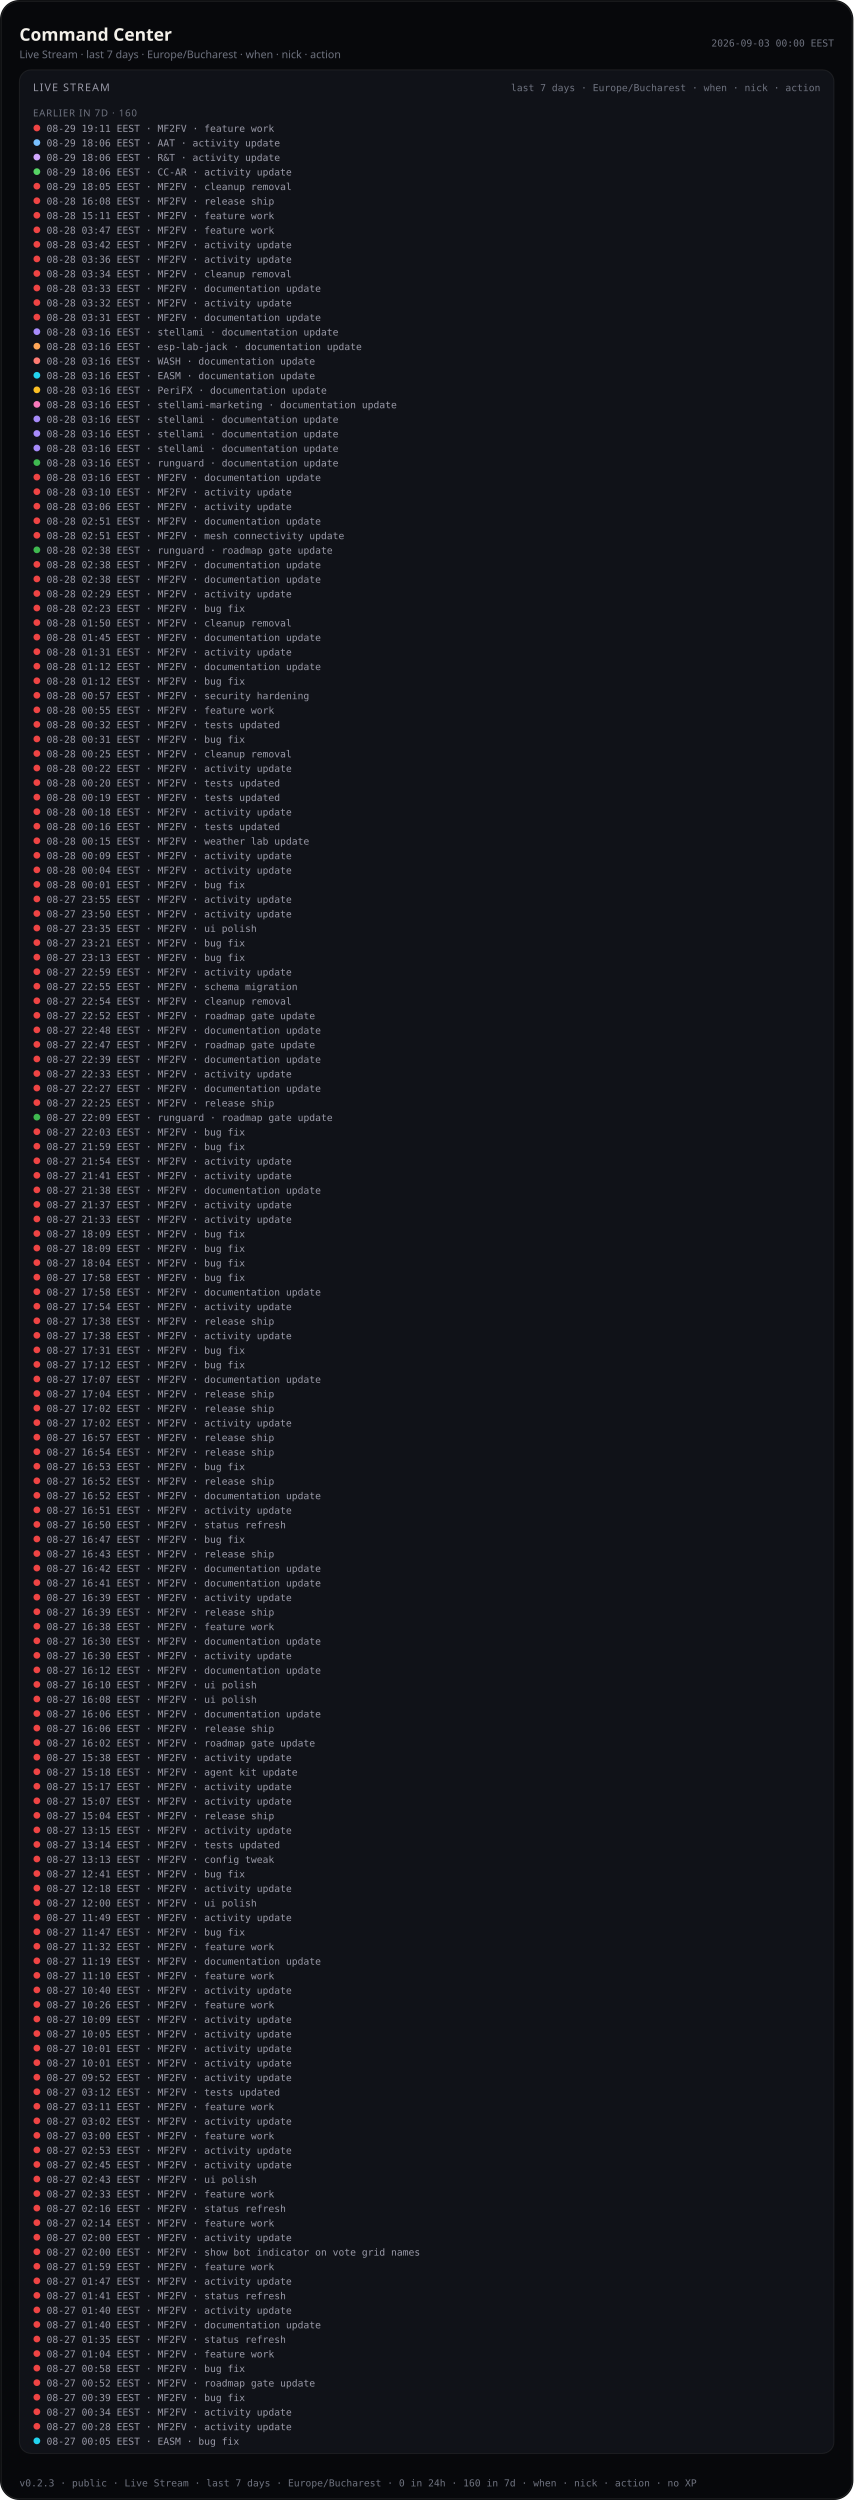
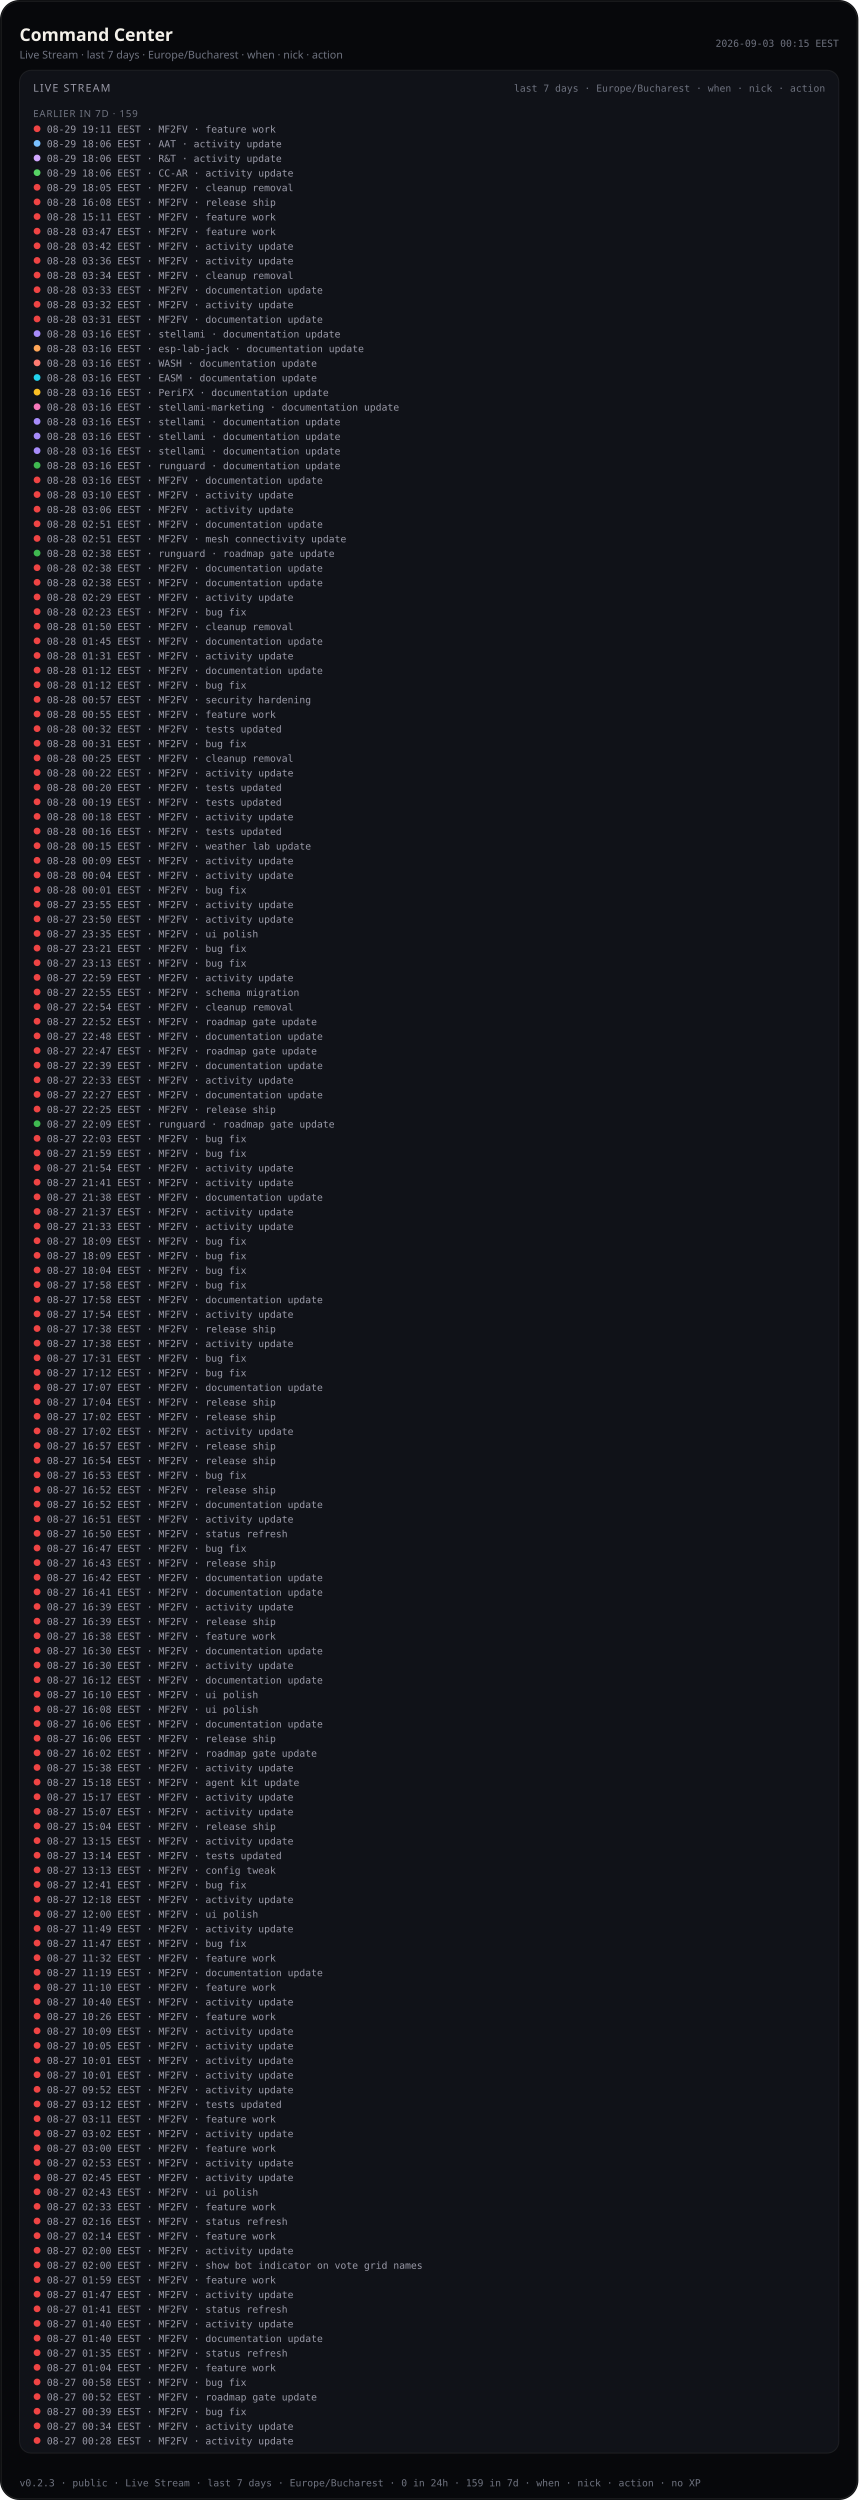
- <svg xmlns="http://www.w3.org/2000/svg" viewBox="0 0 880 2578.0" width="880" height="2578.0" role="img" aria-label="Command Center — Live Stream last 7 days (public)">
-   <rect width="880" height="2578.0" rx="20" fill="#07080b" />
-   <rect x="1.2" y="1.2" width="877.6" height="2575.6" rx="18.8" fill="none" stroke="rgba(232,228,214,0.12)" />
+ <svg xmlns="http://www.w3.org/2000/svg" viewBox="0 0 880 2563.0" width="880" height="2563.0" role="img" aria-label="Command Center — Live Stream last 7 days (public)">
+   <rect width="880" height="2563.0" rx="20" fill="#07080b" />
+   <rect x="1.2" y="1.2" width="877.6" height="2560.6" rx="18.8" fill="none" stroke="rgba(232,228,214,0.12)" />
  <text x="20" y="42" fill="#f4f1ea" font-size="18" font-family="ui-sans-serif, system-ui, sans-serif" font-weight="600">Command Center</text>
  <text x="20" y="60" fill="#6f7380" font-size="11" font-family="ui-sans-serif, system-ui, sans-serif">Live Stream · last 7 days · Europe/Bucharest · when · nick · action</text>
-   <text x="860" y="48" fill="#6f7380" font-size="10" text-anchor="end" font-family="ui-monospace, SFMono-Regular, monospace">2026-09-03 00:00 EEST</text>
-   <rect x="20" y="72" width="840" height="2458.0" rx="12" fill="#101218" stroke="rgba(232,228,214,0.08)" />
+   <text x="860" y="48" fill="#6f7380" font-size="10" text-anchor="end" font-family="ui-monospace, SFMono-Regular, monospace">2026-09-03 00:15 EEST</text>
+   <rect x="20" y="72" width="840" height="2443.0" rx="12" fill="#101218" stroke="rgba(232,228,214,0.08)" />
  <text x="34" y="94" fill="#9a9aa8" font-size="11" font-family="ui-sans-serif, system-ui, sans-serif" letter-spacing="1.2">LIVE STREAM</text>
  <text x="846" y="94" fill="#6f7380" font-size="10" text-anchor="end" font-family="ui-monospace, SFMono-Regular, monospace">last 7 days · Europe/Bucharest · when · nick · action</text>
  <defs>
    <clipPath id="live-stream-clip-pub">
-       <rect x="20" y="72" width="840" height="2458.0" />
+       <rect x="20" y="72" width="840" height="2443.0" />
    </clipPath>
  </defs>
  <g clip-path="url(#live-stream-clip-pub)">
-     <text x="34" y="120" fill="#6f7380" font-size="10" font-family="ui-sans-serif, system-ui, sans-serif" letter-spacing="0.8">EARLIER IN 7D · 160</text>
+     <text x="34" y="120" fill="#6f7380" font-size="10" font-family="ui-sans-serif, system-ui, sans-serif" letter-spacing="0.8">EARLIER IN 7D · 159</text>
    <circle cx="38" cy="132.0" r="3.5" fill="#ef4444" />
    <text x="48" y="136.0" fill="#9a9aa8" font-size="10" font-family="ui-monospace, SFMono-Regular, monospace">08-29 19:11 EEST · MF2FV · feature work</text>
    <circle cx="38" cy="147.0" r="3.5" fill="#79c0ff" />
    <text x="48" y="151.0" fill="#9a9aa8" font-size="10" font-family="ui-monospace, SFMono-Regular, monospace">08-29 18:06 EEST · AAT · activity update</text>
    <circle cx="38" cy="162.0" r="3.5" fill="#d2a8ff" />
    <text x="48" y="166.0" fill="#9a9aa8" font-size="10" font-family="ui-monospace, SFMono-Regular, monospace">08-29 18:06 EEST · R&amp;T · activity update</text>
    <circle cx="38" cy="177.0" r="3.5" fill="#56d364" />
    <text x="48" y="181.0" fill="#9a9aa8" font-size="10" font-family="ui-monospace, SFMono-Regular, monospace">08-29 18:06 EEST · CC-AR · activity update</text>
    <circle cx="38" cy="192.0" r="3.5" fill="#ef4444" />
    <text x="48" y="196.0" fill="#9a9aa8" font-size="10" font-family="ui-monospace, SFMono-Regular, monospace">08-29 18:05 EEST · MF2FV · cleanup removal</text>
    <circle cx="38" cy="207.0" r="3.5" fill="#ef4444" />
    <text x="48" y="211.0" fill="#9a9aa8" font-size="10" font-family="ui-monospace, SFMono-Regular, monospace">08-28 16:08 EEST · MF2FV · release ship</text>
    <circle cx="38" cy="222.0" r="3.5" fill="#ef4444" />
    <text x="48" y="226.0" fill="#9a9aa8" font-size="10" font-family="ui-monospace, SFMono-Regular, monospace">08-28 15:11 EEST · MF2FV · feature work</text>
    <circle cx="38" cy="237.0" r="3.5" fill="#ef4444" />
    <text x="48" y="241.0" fill="#9a9aa8" font-size="10" font-family="ui-monospace, SFMono-Regular, monospace">08-28 03:47 EEST · MF2FV · feature work</text>
    <circle cx="38" cy="252.0" r="3.5" fill="#ef4444" />
    <text x="48" y="256.0" fill="#9a9aa8" font-size="10" font-family="ui-monospace, SFMono-Regular, monospace">08-28 03:42 EEST · MF2FV · activity update</text>
    <circle cx="38" cy="267.0" r="3.5" fill="#ef4444" />
    <text x="48" y="271.0" fill="#9a9aa8" font-size="10" font-family="ui-monospace, SFMono-Regular, monospace">08-28 03:36 EEST · MF2FV · activity update</text>
    <circle cx="38" cy="282.0" r="3.5" fill="#ef4444" />
    <text x="48" y="286.0" fill="#9a9aa8" font-size="10" font-family="ui-monospace, SFMono-Regular, monospace">08-28 03:34 EEST · MF2FV · cleanup removal</text>
    <circle cx="38" cy="297.0" r="3.5" fill="#ef4444" />
    <text x="48" y="301.0" fill="#9a9aa8" font-size="10" font-family="ui-monospace, SFMono-Regular, monospace">08-28 03:33 EEST · MF2FV · documentation update</text>
    <circle cx="38" cy="312.0" r="3.5" fill="#ef4444" />
    <text x="48" y="316.0" fill="#9a9aa8" font-size="10" font-family="ui-monospace, SFMono-Regular, monospace">08-28 03:32 EEST · MF2FV · activity update</text>
    <circle cx="38" cy="327.0" r="3.5" fill="#ef4444" />
    <text x="48" y="331.0" fill="#9a9aa8" font-size="10" font-family="ui-monospace, SFMono-Regular, monospace">08-28 03:31 EEST · MF2FV · documentation update</text>
    <circle cx="38" cy="342.0" r="3.5" fill="#a78bfa" />
    <text x="48" y="346.0" fill="#9a9aa8" font-size="10" font-family="ui-monospace, SFMono-Regular, monospace">08-28 03:16 EEST · stellami · documentation update</text>
    <circle cx="38" cy="357.0" r="3.5" fill="#ffa657" />
    <text x="48" y="361.0" fill="#9a9aa8" font-size="10" font-family="ui-monospace, SFMono-Regular, monospace">08-28 03:16 EEST · esp-lab-jack · documentation update</text>
    <circle cx="38" cy="372.0" r="3.5" fill="#ff7b72" />
    <text x="48" y="376.0" fill="#9a9aa8" font-size="10" font-family="ui-monospace, SFMono-Regular, monospace">08-28 03:16 EEST · WASH · documentation update</text>
    <circle cx="38" cy="387.0" r="3.5" fill="#22d3ee" />
    <text x="48" y="391.0" fill="#9a9aa8" font-size="10" font-family="ui-monospace, SFMono-Regular, monospace">08-28 03:16 EEST · EASM · documentation update</text>
    <circle cx="38" cy="402.0" r="3.5" fill="#fbbf24" />
    <text x="48" y="406.0" fill="#9a9aa8" font-size="10" font-family="ui-monospace, SFMono-Regular, monospace">08-28 03:16 EEST · PeriFX · documentation update</text>
    <circle cx="38" cy="417.0" r="3.5" fill="#f778ba" />
    <text x="48" y="421.0" fill="#9a9aa8" font-size="10" font-family="ui-monospace, SFMono-Regular, monospace">08-28 03:16 EEST · stellami-marketing · documentation update</text>
    <circle cx="38" cy="432.0" r="3.5" fill="#a78bfa" />
    <text x="48" y="436.0" fill="#9a9aa8" font-size="10" font-family="ui-monospace, SFMono-Regular, monospace">08-28 03:16 EEST · stellami · documentation update</text>
    <circle cx="38" cy="447.0" r="3.5" fill="#a78bfa" />
    <text x="48" y="451.0" fill="#9a9aa8" font-size="10" font-family="ui-monospace, SFMono-Regular, monospace">08-28 03:16 EEST · stellami · documentation update</text>
    <circle cx="38" cy="462.0" r="3.5" fill="#a78bfa" />
    <text x="48" y="466.0" fill="#9a9aa8" font-size="10" font-family="ui-monospace, SFMono-Regular, monospace">08-28 03:16 EEST · stellami · documentation update</text>
    <circle cx="38" cy="477.0" r="3.5" fill="#3fb950" />
    <text x="48" y="481.0" fill="#9a9aa8" font-size="10" font-family="ui-monospace, SFMono-Regular, monospace">08-28 03:16 EEST · runguard · documentation update</text>
    <circle cx="38" cy="492.0" r="3.5" fill="#ef4444" />
    <text x="48" y="496.0" fill="#9a9aa8" font-size="10" font-family="ui-monospace, SFMono-Regular, monospace">08-28 03:16 EEST · MF2FV · documentation update</text>
    <circle cx="38" cy="507.0" r="3.5" fill="#ef4444" />
    <text x="48" y="511.0" fill="#9a9aa8" font-size="10" font-family="ui-monospace, SFMono-Regular, monospace">08-28 03:10 EEST · MF2FV · activity update</text>
    <circle cx="38" cy="522.0" r="3.5" fill="#ef4444" />
    <text x="48" y="526.0" fill="#9a9aa8" font-size="10" font-family="ui-monospace, SFMono-Regular, monospace">08-28 03:06 EEST · MF2FV · activity update</text>
    <circle cx="38" cy="537.0" r="3.5" fill="#ef4444" />
    <text x="48" y="541.0" fill="#9a9aa8" font-size="10" font-family="ui-monospace, SFMono-Regular, monospace">08-28 02:51 EEST · MF2FV · documentation update</text>
    <circle cx="38" cy="552.0" r="3.5" fill="#ef4444" />
    <text x="48" y="556.0" fill="#9a9aa8" font-size="10" font-family="ui-monospace, SFMono-Regular, monospace">08-28 02:51 EEST · MF2FV · mesh connectivity update</text>
    <circle cx="38" cy="567.0" r="3.5" fill="#3fb950" />
    <text x="48" y="571.0" fill="#9a9aa8" font-size="10" font-family="ui-monospace, SFMono-Regular, monospace">08-28 02:38 EEST · runguard · roadmap gate update</text>
    <circle cx="38" cy="582.0" r="3.5" fill="#ef4444" />
    <text x="48" y="586.0" fill="#9a9aa8" font-size="10" font-family="ui-monospace, SFMono-Regular, monospace">08-28 02:38 EEST · MF2FV · documentation update</text>
    <circle cx="38" cy="597.0" r="3.5" fill="#ef4444" />
    <text x="48" y="601.0" fill="#9a9aa8" font-size="10" font-family="ui-monospace, SFMono-Regular, monospace">08-28 02:38 EEST · MF2FV · documentation update</text>
    <circle cx="38" cy="612.0" r="3.5" fill="#ef4444" />
    <text x="48" y="616.0" fill="#9a9aa8" font-size="10" font-family="ui-monospace, SFMono-Regular, monospace">08-28 02:29 EEST · MF2FV · activity update</text>
    <circle cx="38" cy="627.0" r="3.5" fill="#ef4444" />
    <text x="48" y="631.0" fill="#9a9aa8" font-size="10" font-family="ui-monospace, SFMono-Regular, monospace">08-28 02:23 EEST · MF2FV · bug fix</text>
    <circle cx="38" cy="642.0" r="3.5" fill="#ef4444" />
    <text x="48" y="646.0" fill="#9a9aa8" font-size="10" font-family="ui-monospace, SFMono-Regular, monospace">08-28 01:50 EEST · MF2FV · cleanup removal</text>
    <circle cx="38" cy="657.0" r="3.5" fill="#ef4444" />
    <text x="48" y="661.0" fill="#9a9aa8" font-size="10" font-family="ui-monospace, SFMono-Regular, monospace">08-28 01:45 EEST · MF2FV · documentation update</text>
    <circle cx="38" cy="672.0" r="3.5" fill="#ef4444" />
    <text x="48" y="676.0" fill="#9a9aa8" font-size="10" font-family="ui-monospace, SFMono-Regular, monospace">08-28 01:31 EEST · MF2FV · activity update</text>
    <circle cx="38" cy="687.0" r="3.5" fill="#ef4444" />
    <text x="48" y="691.0" fill="#9a9aa8" font-size="10" font-family="ui-monospace, SFMono-Regular, monospace">08-28 01:12 EEST · MF2FV · documentation update</text>
    <circle cx="38" cy="702.0" r="3.5" fill="#ef4444" />
    <text x="48" y="706.0" fill="#9a9aa8" font-size="10" font-family="ui-monospace, SFMono-Regular, monospace">08-28 01:12 EEST · MF2FV · bug fix</text>
    <circle cx="38" cy="717.0" r="3.5" fill="#ef4444" />
    <text x="48" y="721.0" fill="#9a9aa8" font-size="10" font-family="ui-monospace, SFMono-Regular, monospace">08-28 00:57 EEST · MF2FV · security hardening</text>
    <circle cx="38" cy="732.0" r="3.5" fill="#ef4444" />
    <text x="48" y="736.0" fill="#9a9aa8" font-size="10" font-family="ui-monospace, SFMono-Regular, monospace">08-28 00:55 EEST · MF2FV · feature work</text>
    <circle cx="38" cy="747.0" r="3.5" fill="#ef4444" />
    <text x="48" y="751.0" fill="#9a9aa8" font-size="10" font-family="ui-monospace, SFMono-Regular, monospace">08-28 00:32 EEST · MF2FV · tests updated</text>
    <circle cx="38" cy="762.0" r="3.5" fill="#ef4444" />
    <text x="48" y="766.0" fill="#9a9aa8" font-size="10" font-family="ui-monospace, SFMono-Regular, monospace">08-28 00:31 EEST · MF2FV · bug fix</text>
    <circle cx="38" cy="777.0" r="3.5" fill="#ef4444" />
    <text x="48" y="781.0" fill="#9a9aa8" font-size="10" font-family="ui-monospace, SFMono-Regular, monospace">08-28 00:25 EEST · MF2FV · cleanup removal</text>
    <circle cx="38" cy="792.0" r="3.5" fill="#ef4444" />
    <text x="48" y="796.0" fill="#9a9aa8" font-size="10" font-family="ui-monospace, SFMono-Regular, monospace">08-28 00:22 EEST · MF2FV · activity update</text>
    <circle cx="38" cy="807.0" r="3.5" fill="#ef4444" />
    <text x="48" y="811.0" fill="#9a9aa8" font-size="10" font-family="ui-monospace, SFMono-Regular, monospace">08-28 00:20 EEST · MF2FV · tests updated</text>
    <circle cx="38" cy="822.0" r="3.5" fill="#ef4444" />
    <text x="48" y="826.0" fill="#9a9aa8" font-size="10" font-family="ui-monospace, SFMono-Regular, monospace">08-28 00:19 EEST · MF2FV · tests updated</text>
    <circle cx="38" cy="837.0" r="3.5" fill="#ef4444" />
    <text x="48" y="841.0" fill="#9a9aa8" font-size="10" font-family="ui-monospace, SFMono-Regular, monospace">08-28 00:18 EEST · MF2FV · activity update</text>
    <circle cx="38" cy="852.0" r="3.5" fill="#ef4444" />
    <text x="48" y="856.0" fill="#9a9aa8" font-size="10" font-family="ui-monospace, SFMono-Regular, monospace">08-28 00:16 EEST · MF2FV · tests updated</text>
    <circle cx="38" cy="867.0" r="3.5" fill="#ef4444" />
    <text x="48" y="871.0" fill="#9a9aa8" font-size="10" font-family="ui-monospace, SFMono-Regular, monospace">08-28 00:15 EEST · MF2FV · weather lab update</text>
    <circle cx="38" cy="882.0" r="3.5" fill="#ef4444" />
    <text x="48" y="886.0" fill="#9a9aa8" font-size="10" font-family="ui-monospace, SFMono-Regular, monospace">08-28 00:09 EEST · MF2FV · activity update</text>
    <circle cx="38" cy="897.0" r="3.5" fill="#ef4444" />
    <text x="48" y="901.0" fill="#9a9aa8" font-size="10" font-family="ui-monospace, SFMono-Regular, monospace">08-28 00:04 EEST · MF2FV · activity update</text>
    <circle cx="38" cy="912.0" r="3.5" fill="#ef4444" />
    <text x="48" y="916.0" fill="#9a9aa8" font-size="10" font-family="ui-monospace, SFMono-Regular, monospace">08-28 00:01 EEST · MF2FV · bug fix</text>
    <circle cx="38" cy="927.0" r="3.5" fill="#ef4444" />
    <text x="48" y="931.0" fill="#9a9aa8" font-size="10" font-family="ui-monospace, SFMono-Regular, monospace">08-27 23:55 EEST · MF2FV · activity update</text>
    <circle cx="38" cy="942.0" r="3.5" fill="#ef4444" />
    <text x="48" y="946.0" fill="#9a9aa8" font-size="10" font-family="ui-monospace, SFMono-Regular, monospace">08-27 23:50 EEST · MF2FV · activity update</text>
    <circle cx="38" cy="957.0" r="3.5" fill="#ef4444" />
    <text x="48" y="961.0" fill="#9a9aa8" font-size="10" font-family="ui-monospace, SFMono-Regular, monospace">08-27 23:35 EEST · MF2FV · ui polish</text>
    <circle cx="38" cy="972.0" r="3.5" fill="#ef4444" />
    <text x="48" y="976.0" fill="#9a9aa8" font-size="10" font-family="ui-monospace, SFMono-Regular, monospace">08-27 23:21 EEST · MF2FV · bug fix</text>
    <circle cx="38" cy="987.0" r="3.5" fill="#ef4444" />
    <text x="48" y="991.0" fill="#9a9aa8" font-size="10" font-family="ui-monospace, SFMono-Regular, monospace">08-27 23:13 EEST · MF2FV · bug fix</text>
    <circle cx="38" cy="1002.0" r="3.5" fill="#ef4444" />
    <text x="48" y="1006.0" fill="#9a9aa8" font-size="10" font-family="ui-monospace, SFMono-Regular, monospace">08-27 22:59 EEST · MF2FV · activity update</text>
    <circle cx="38" cy="1017.0" r="3.5" fill="#ef4444" />
    <text x="48" y="1021.0" fill="#9a9aa8" font-size="10" font-family="ui-monospace, SFMono-Regular, monospace">08-27 22:55 EEST · MF2FV · schema migration</text>
    <circle cx="38" cy="1032.0" r="3.5" fill="#ef4444" />
    <text x="48" y="1036.0" fill="#9a9aa8" font-size="10" font-family="ui-monospace, SFMono-Regular, monospace">08-27 22:54 EEST · MF2FV · cleanup removal</text>
    <circle cx="38" cy="1047.0" r="3.5" fill="#ef4444" />
    <text x="48" y="1051.0" fill="#9a9aa8" font-size="10" font-family="ui-monospace, SFMono-Regular, monospace">08-27 22:52 EEST · MF2FV · roadmap gate update</text>
    <circle cx="38" cy="1062.0" r="3.5" fill="#ef4444" />
    <text x="48" y="1066.0" fill="#9a9aa8" font-size="10" font-family="ui-monospace, SFMono-Regular, monospace">08-27 22:48 EEST · MF2FV · documentation update</text>
    <circle cx="38" cy="1077.0" r="3.5" fill="#ef4444" />
    <text x="48" y="1081.0" fill="#9a9aa8" font-size="10" font-family="ui-monospace, SFMono-Regular, monospace">08-27 22:47 EEST · MF2FV · roadmap gate update</text>
    <circle cx="38" cy="1092.0" r="3.5" fill="#ef4444" />
    <text x="48" y="1096.0" fill="#9a9aa8" font-size="10" font-family="ui-monospace, SFMono-Regular, monospace">08-27 22:39 EEST · MF2FV · documentation update</text>
    <circle cx="38" cy="1107.0" r="3.5" fill="#ef4444" />
    <text x="48" y="1111.0" fill="#9a9aa8" font-size="10" font-family="ui-monospace, SFMono-Regular, monospace">08-27 22:33 EEST · MF2FV · activity update</text>
    <circle cx="38" cy="1122.0" r="3.5" fill="#ef4444" />
    <text x="48" y="1126.0" fill="#9a9aa8" font-size="10" font-family="ui-monospace, SFMono-Regular, monospace">08-27 22:27 EEST · MF2FV · documentation update</text>
    <circle cx="38" cy="1137.0" r="3.5" fill="#ef4444" />
    <text x="48" y="1141.0" fill="#9a9aa8" font-size="10" font-family="ui-monospace, SFMono-Regular, monospace">08-27 22:25 EEST · MF2FV · release ship</text>
    <circle cx="38" cy="1152.0" r="3.5" fill="#3fb950" />
    <text x="48" y="1156.0" fill="#9a9aa8" font-size="10" font-family="ui-monospace, SFMono-Regular, monospace">08-27 22:09 EEST · runguard · roadmap gate update</text>
    <circle cx="38" cy="1167.0" r="3.5" fill="#ef4444" />
    <text x="48" y="1171.0" fill="#9a9aa8" font-size="10" font-family="ui-monospace, SFMono-Regular, monospace">08-27 22:03 EEST · MF2FV · bug fix</text>
    <circle cx="38" cy="1182.0" r="3.5" fill="#ef4444" />
    <text x="48" y="1186.0" fill="#9a9aa8" font-size="10" font-family="ui-monospace, SFMono-Regular, monospace">08-27 21:59 EEST · MF2FV · bug fix</text>
    <circle cx="38" cy="1197.0" r="3.5" fill="#ef4444" />
    <text x="48" y="1201.0" fill="#9a9aa8" font-size="10" font-family="ui-monospace, SFMono-Regular, monospace">08-27 21:54 EEST · MF2FV · activity update</text>
    <circle cx="38" cy="1212.0" r="3.5" fill="#ef4444" />
    <text x="48" y="1216.0" fill="#9a9aa8" font-size="10" font-family="ui-monospace, SFMono-Regular, monospace">08-27 21:41 EEST · MF2FV · activity update</text>
    <circle cx="38" cy="1227.0" r="3.5" fill="#ef4444" />
    <text x="48" y="1231.0" fill="#9a9aa8" font-size="10" font-family="ui-monospace, SFMono-Regular, monospace">08-27 21:38 EEST · MF2FV · documentation update</text>
    <circle cx="38" cy="1242.0" r="3.5" fill="#ef4444" />
    <text x="48" y="1246.0" fill="#9a9aa8" font-size="10" font-family="ui-monospace, SFMono-Regular, monospace">08-27 21:37 EEST · MF2FV · activity update</text>
    <circle cx="38" cy="1257.0" r="3.5" fill="#ef4444" />
    <text x="48" y="1261.0" fill="#9a9aa8" font-size="10" font-family="ui-monospace, SFMono-Regular, monospace">08-27 21:33 EEST · MF2FV · activity update</text>
    <circle cx="38" cy="1272.0" r="3.5" fill="#ef4444" />
    <text x="48" y="1276.0" fill="#9a9aa8" font-size="10" font-family="ui-monospace, SFMono-Regular, monospace">08-27 18:09 EEST · MF2FV · bug fix</text>
    <circle cx="38" cy="1287.0" r="3.5" fill="#ef4444" />
    <text x="48" y="1291.0" fill="#9a9aa8" font-size="10" font-family="ui-monospace, SFMono-Regular, monospace">08-27 18:09 EEST · MF2FV · bug fix</text>
    <circle cx="38" cy="1302.0" r="3.5" fill="#ef4444" />
    <text x="48" y="1306.0" fill="#9a9aa8" font-size="10" font-family="ui-monospace, SFMono-Regular, monospace">08-27 18:04 EEST · MF2FV · bug fix</text>
    <circle cx="38" cy="1317.0" r="3.5" fill="#ef4444" />
    <text x="48" y="1321.0" fill="#9a9aa8" font-size="10" font-family="ui-monospace, SFMono-Regular, monospace">08-27 17:58 EEST · MF2FV · bug fix</text>
    <circle cx="38" cy="1332.0" r="3.5" fill="#ef4444" />
    <text x="48" y="1336.0" fill="#9a9aa8" font-size="10" font-family="ui-monospace, SFMono-Regular, monospace">08-27 17:58 EEST · MF2FV · documentation update</text>
    <circle cx="38" cy="1347.0" r="3.5" fill="#ef4444" />
    <text x="48" y="1351.0" fill="#9a9aa8" font-size="10" font-family="ui-monospace, SFMono-Regular, monospace">08-27 17:54 EEST · MF2FV · activity update</text>
    <circle cx="38" cy="1362.0" r="3.5" fill="#ef4444" />
    <text x="48" y="1366.0" fill="#9a9aa8" font-size="10" font-family="ui-monospace, SFMono-Regular, monospace">08-27 17:38 EEST · MF2FV · release ship</text>
    <circle cx="38" cy="1377.0" r="3.5" fill="#ef4444" />
    <text x="48" y="1381.0" fill="#9a9aa8" font-size="10" font-family="ui-monospace, SFMono-Regular, monospace">08-27 17:38 EEST · MF2FV · activity update</text>
    <circle cx="38" cy="1392.0" r="3.5" fill="#ef4444" />
    <text x="48" y="1396.0" fill="#9a9aa8" font-size="10" font-family="ui-monospace, SFMono-Regular, monospace">08-27 17:31 EEST · MF2FV · bug fix</text>
    <circle cx="38" cy="1407.0" r="3.5" fill="#ef4444" />
    <text x="48" y="1411.0" fill="#9a9aa8" font-size="10" font-family="ui-monospace, SFMono-Regular, monospace">08-27 17:12 EEST · MF2FV · bug fix</text>
    <circle cx="38" cy="1422.0" r="3.5" fill="#ef4444" />
    <text x="48" y="1426.0" fill="#9a9aa8" font-size="10" font-family="ui-monospace, SFMono-Regular, monospace">08-27 17:07 EEST · MF2FV · documentation update</text>
    <circle cx="38" cy="1437.0" r="3.5" fill="#ef4444" />
    <text x="48" y="1441.0" fill="#9a9aa8" font-size="10" font-family="ui-monospace, SFMono-Regular, monospace">08-27 17:04 EEST · MF2FV · release ship</text>
    <circle cx="38" cy="1452.0" r="3.5" fill="#ef4444" />
    <text x="48" y="1456.0" fill="#9a9aa8" font-size="10" font-family="ui-monospace, SFMono-Regular, monospace">08-27 17:02 EEST · MF2FV · release ship</text>
    <circle cx="38" cy="1467.0" r="3.5" fill="#ef4444" />
    <text x="48" y="1471.0" fill="#9a9aa8" font-size="10" font-family="ui-monospace, SFMono-Regular, monospace">08-27 17:02 EEST · MF2FV · activity update</text>
    <circle cx="38" cy="1482.0" r="3.5" fill="#ef4444" />
    <text x="48" y="1486.0" fill="#9a9aa8" font-size="10" font-family="ui-monospace, SFMono-Regular, monospace">08-27 16:57 EEST · MF2FV · release ship</text>
    <circle cx="38" cy="1497.0" r="3.5" fill="#ef4444" />
    <text x="48" y="1501.0" fill="#9a9aa8" font-size="10" font-family="ui-monospace, SFMono-Regular, monospace">08-27 16:54 EEST · MF2FV · release ship</text>
    <circle cx="38" cy="1512.0" r="3.5" fill="#ef4444" />
    <text x="48" y="1516.0" fill="#9a9aa8" font-size="10" font-family="ui-monospace, SFMono-Regular, monospace">08-27 16:53 EEST · MF2FV · bug fix</text>
    <circle cx="38" cy="1527.0" r="3.5" fill="#ef4444" />
    <text x="48" y="1531.0" fill="#9a9aa8" font-size="10" font-family="ui-monospace, SFMono-Regular, monospace">08-27 16:52 EEST · MF2FV · release ship</text>
    <circle cx="38" cy="1542.0" r="3.5" fill="#ef4444" />
    <text x="48" y="1546.0" fill="#9a9aa8" font-size="10" font-family="ui-monospace, SFMono-Regular, monospace">08-27 16:52 EEST · MF2FV · documentation update</text>
    <circle cx="38" cy="1557.0" r="3.5" fill="#ef4444" />
    <text x="48" y="1561.0" fill="#9a9aa8" font-size="10" font-family="ui-monospace, SFMono-Regular, monospace">08-27 16:51 EEST · MF2FV · activity update</text>
    <circle cx="38" cy="1572.0" r="3.5" fill="#ef4444" />
    <text x="48" y="1576.0" fill="#9a9aa8" font-size="10" font-family="ui-monospace, SFMono-Regular, monospace">08-27 16:50 EEST · MF2FV · status refresh</text>
    <circle cx="38" cy="1587.0" r="3.5" fill="#ef4444" />
    <text x="48" y="1591.0" fill="#9a9aa8" font-size="10" font-family="ui-monospace, SFMono-Regular, monospace">08-27 16:47 EEST · MF2FV · bug fix</text>
    <circle cx="38" cy="1602.0" r="3.5" fill="#ef4444" />
    <text x="48" y="1606.0" fill="#9a9aa8" font-size="10" font-family="ui-monospace, SFMono-Regular, monospace">08-27 16:43 EEST · MF2FV · release ship</text>
    <circle cx="38" cy="1617.0" r="3.5" fill="#ef4444" />
    <text x="48" y="1621.0" fill="#9a9aa8" font-size="10" font-family="ui-monospace, SFMono-Regular, monospace">08-27 16:42 EEST · MF2FV · documentation update</text>
    <circle cx="38" cy="1632.0" r="3.5" fill="#ef4444" />
    <text x="48" y="1636.0" fill="#9a9aa8" font-size="10" font-family="ui-monospace, SFMono-Regular, monospace">08-27 16:41 EEST · MF2FV · documentation update</text>
    <circle cx="38" cy="1647.0" r="3.5" fill="#ef4444" />
    <text x="48" y="1651.0" fill="#9a9aa8" font-size="10" font-family="ui-monospace, SFMono-Regular, monospace">08-27 16:39 EEST · MF2FV · activity update</text>
    <circle cx="38" cy="1662.0" r="3.5" fill="#ef4444" />
    <text x="48" y="1666.0" fill="#9a9aa8" font-size="10" font-family="ui-monospace, SFMono-Regular, monospace">08-27 16:39 EEST · MF2FV · release ship</text>
    <circle cx="38" cy="1677.0" r="3.5" fill="#ef4444" />
    <text x="48" y="1681.0" fill="#9a9aa8" font-size="10" font-family="ui-monospace, SFMono-Regular, monospace">08-27 16:38 EEST · MF2FV · feature work</text>
    <circle cx="38" cy="1692.0" r="3.5" fill="#ef4444" />
    <text x="48" y="1696.0" fill="#9a9aa8" font-size="10" font-family="ui-monospace, SFMono-Regular, monospace">08-27 16:30 EEST · MF2FV · documentation update</text>
    <circle cx="38" cy="1707.0" r="3.5" fill="#ef4444" />
    <text x="48" y="1711.0" fill="#9a9aa8" font-size="10" font-family="ui-monospace, SFMono-Regular, monospace">08-27 16:30 EEST · MF2FV · activity update</text>
    <circle cx="38" cy="1722.0" r="3.5" fill="#ef4444" />
    <text x="48" y="1726.0" fill="#9a9aa8" font-size="10" font-family="ui-monospace, SFMono-Regular, monospace">08-27 16:12 EEST · MF2FV · documentation update</text>
    <circle cx="38" cy="1737.0" r="3.5" fill="#ef4444" />
    <text x="48" y="1741.0" fill="#9a9aa8" font-size="10" font-family="ui-monospace, SFMono-Regular, monospace">08-27 16:10 EEST · MF2FV · ui polish</text>
    <circle cx="38" cy="1752.0" r="3.5" fill="#ef4444" />
    <text x="48" y="1756.0" fill="#9a9aa8" font-size="10" font-family="ui-monospace, SFMono-Regular, monospace">08-27 16:08 EEST · MF2FV · ui polish</text>
    <circle cx="38" cy="1767.0" r="3.5" fill="#ef4444" />
    <text x="48" y="1771.0" fill="#9a9aa8" font-size="10" font-family="ui-monospace, SFMono-Regular, monospace">08-27 16:06 EEST · MF2FV · documentation update</text>
    <circle cx="38" cy="1782.0" r="3.5" fill="#ef4444" />
    <text x="48" y="1786.0" fill="#9a9aa8" font-size="10" font-family="ui-monospace, SFMono-Regular, monospace">08-27 16:06 EEST · MF2FV · release ship</text>
    <circle cx="38" cy="1797.0" r="3.5" fill="#ef4444" />
    <text x="48" y="1801.0" fill="#9a9aa8" font-size="10" font-family="ui-monospace, SFMono-Regular, monospace">08-27 16:02 EEST · MF2FV · roadmap gate update</text>
    <circle cx="38" cy="1812.0" r="3.5" fill="#ef4444" />
    <text x="48" y="1816.0" fill="#9a9aa8" font-size="10" font-family="ui-monospace, SFMono-Regular, monospace">08-27 15:38 EEST · MF2FV · activity update</text>
    <circle cx="38" cy="1827.0" r="3.5" fill="#ef4444" />
    <text x="48" y="1831.0" fill="#9a9aa8" font-size="10" font-family="ui-monospace, SFMono-Regular, monospace">08-27 15:18 EEST · MF2FV · agent kit update</text>
    <circle cx="38" cy="1842.0" r="3.5" fill="#ef4444" />
    <text x="48" y="1846.0" fill="#9a9aa8" font-size="10" font-family="ui-monospace, SFMono-Regular, monospace">08-27 15:17 EEST · MF2FV · activity update</text>
    <circle cx="38" cy="1857.0" r="3.5" fill="#ef4444" />
    <text x="48" y="1861.0" fill="#9a9aa8" font-size="10" font-family="ui-monospace, SFMono-Regular, monospace">08-27 15:07 EEST · MF2FV · activity update</text>
    <circle cx="38" cy="1872.0" r="3.5" fill="#ef4444" />
    <text x="48" y="1876.0" fill="#9a9aa8" font-size="10" font-family="ui-monospace, SFMono-Regular, monospace">08-27 15:04 EEST · MF2FV · release ship</text>
    <circle cx="38" cy="1887.0" r="3.5" fill="#ef4444" />
    <text x="48" y="1891.0" fill="#9a9aa8" font-size="10" font-family="ui-monospace, SFMono-Regular, monospace">08-27 13:15 EEST · MF2FV · activity update</text>
    <circle cx="38" cy="1902.0" r="3.5" fill="#ef4444" />
    <text x="48" y="1906.0" fill="#9a9aa8" font-size="10" font-family="ui-monospace, SFMono-Regular, monospace">08-27 13:14 EEST · MF2FV · tests updated</text>
    <circle cx="38" cy="1917.0" r="3.5" fill="#ef4444" />
    <text x="48" y="1921.0" fill="#9a9aa8" font-size="10" font-family="ui-monospace, SFMono-Regular, monospace">08-27 13:13 EEST · MF2FV · config tweak</text>
    <circle cx="38" cy="1932.0" r="3.5" fill="#ef4444" />
    <text x="48" y="1936.0" fill="#9a9aa8" font-size="10" font-family="ui-monospace, SFMono-Regular, monospace">08-27 12:41 EEST · MF2FV · bug fix</text>
    <circle cx="38" cy="1947.0" r="3.5" fill="#ef4444" />
    <text x="48" y="1951.0" fill="#9a9aa8" font-size="10" font-family="ui-monospace, SFMono-Regular, monospace">08-27 12:18 EEST · MF2FV · activity update</text>
    <circle cx="38" cy="1962.0" r="3.5" fill="#ef4444" />
    <text x="48" y="1966.0" fill="#9a9aa8" font-size="10" font-family="ui-monospace, SFMono-Regular, monospace">08-27 12:00 EEST · MF2FV · ui polish</text>
    <circle cx="38" cy="1977.0" r="3.5" fill="#ef4444" />
    <text x="48" y="1981.0" fill="#9a9aa8" font-size="10" font-family="ui-monospace, SFMono-Regular, monospace">08-27 11:49 EEST · MF2FV · activity update</text>
    <circle cx="38" cy="1992.0" r="3.5" fill="#ef4444" />
    <text x="48" y="1996.0" fill="#9a9aa8" font-size="10" font-family="ui-monospace, SFMono-Regular, monospace">08-27 11:47 EEST · MF2FV · bug fix</text>
    <circle cx="38" cy="2007.0" r="3.5" fill="#ef4444" />
    <text x="48" y="2011.0" fill="#9a9aa8" font-size="10" font-family="ui-monospace, SFMono-Regular, monospace">08-27 11:32 EEST · MF2FV · feature work</text>
    <circle cx="38" cy="2022.0" r="3.5" fill="#ef4444" />
    <text x="48" y="2026.0" fill="#9a9aa8" font-size="10" font-family="ui-monospace, SFMono-Regular, monospace">08-27 11:19 EEST · MF2FV · documentation update</text>
    <circle cx="38" cy="2037.0" r="3.5" fill="#ef4444" />
    <text x="48" y="2041.0" fill="#9a9aa8" font-size="10" font-family="ui-monospace, SFMono-Regular, monospace">08-27 11:10 EEST · MF2FV · feature work</text>
    <circle cx="38" cy="2052.0" r="3.5" fill="#ef4444" />
    <text x="48" y="2056.0" fill="#9a9aa8" font-size="10" font-family="ui-monospace, SFMono-Regular, monospace">08-27 10:40 EEST · MF2FV · activity update</text>
    <circle cx="38" cy="2067.0" r="3.5" fill="#ef4444" />
    <text x="48" y="2071.0" fill="#9a9aa8" font-size="10" font-family="ui-monospace, SFMono-Regular, monospace">08-27 10:26 EEST · MF2FV · feature work</text>
    <circle cx="38" cy="2082.0" r="3.5" fill="#ef4444" />
    <text x="48" y="2086.0" fill="#9a9aa8" font-size="10" font-family="ui-monospace, SFMono-Regular, monospace">08-27 10:09 EEST · MF2FV · activity update</text>
    <circle cx="38" cy="2097.0" r="3.5" fill="#ef4444" />
    <text x="48" y="2101.0" fill="#9a9aa8" font-size="10" font-family="ui-monospace, SFMono-Regular, monospace">08-27 10:05 EEST · MF2FV · activity update</text>
    <circle cx="38" cy="2112.0" r="3.5" fill="#ef4444" />
    <text x="48" y="2116.0" fill="#9a9aa8" font-size="10" font-family="ui-monospace, SFMono-Regular, monospace">08-27 10:01 EEST · MF2FV · activity update</text>
    <circle cx="38" cy="2127.0" r="3.5" fill="#ef4444" />
    <text x="48" y="2131.0" fill="#9a9aa8" font-size="10" font-family="ui-monospace, SFMono-Regular, monospace">08-27 10:01 EEST · MF2FV · activity update</text>
    <circle cx="38" cy="2142.0" r="3.5" fill="#ef4444" />
    <text x="48" y="2146.0" fill="#9a9aa8" font-size="10" font-family="ui-monospace, SFMono-Regular, monospace">08-27 09:52 EEST · MF2FV · activity update</text>
    <circle cx="38" cy="2157.0" r="3.5" fill="#ef4444" />
    <text x="48" y="2161.0" fill="#9a9aa8" font-size="10" font-family="ui-monospace, SFMono-Regular, monospace">08-27 03:12 EEST · MF2FV · tests updated</text>
    <circle cx="38" cy="2172.0" r="3.5" fill="#ef4444" />
    <text x="48" y="2176.0" fill="#9a9aa8" font-size="10" font-family="ui-monospace, SFMono-Regular, monospace">08-27 03:11 EEST · MF2FV · feature work</text>
    <circle cx="38" cy="2187.0" r="3.5" fill="#ef4444" />
    <text x="48" y="2191.0" fill="#9a9aa8" font-size="10" font-family="ui-monospace, SFMono-Regular, monospace">08-27 03:02 EEST · MF2FV · activity update</text>
    <circle cx="38" cy="2202.0" r="3.5" fill="#ef4444" />
    <text x="48" y="2206.0" fill="#9a9aa8" font-size="10" font-family="ui-monospace, SFMono-Regular, monospace">08-27 03:00 EEST · MF2FV · feature work</text>
    <circle cx="38" cy="2217.0" r="3.5" fill="#ef4444" />
    <text x="48" y="2221.0" fill="#9a9aa8" font-size="10" font-family="ui-monospace, SFMono-Regular, monospace">08-27 02:53 EEST · MF2FV · activity update</text>
    <circle cx="38" cy="2232.0" r="3.5" fill="#ef4444" />
    <text x="48" y="2236.0" fill="#9a9aa8" font-size="10" font-family="ui-monospace, SFMono-Regular, monospace">08-27 02:45 EEST · MF2FV · activity update</text>
    <circle cx="38" cy="2247.0" r="3.5" fill="#ef4444" />
    <text x="48" y="2251.0" fill="#9a9aa8" font-size="10" font-family="ui-monospace, SFMono-Regular, monospace">08-27 02:43 EEST · MF2FV · ui polish</text>
    <circle cx="38" cy="2262.0" r="3.5" fill="#ef4444" />
    <text x="48" y="2266.0" fill="#9a9aa8" font-size="10" font-family="ui-monospace, SFMono-Regular, monospace">08-27 02:33 EEST · MF2FV · feature work</text>
    <circle cx="38" cy="2277.0" r="3.5" fill="#ef4444" />
    <text x="48" y="2281.0" fill="#9a9aa8" font-size="10" font-family="ui-monospace, SFMono-Regular, monospace">08-27 02:16 EEST · MF2FV · status refresh</text>
    <circle cx="38" cy="2292.0" r="3.5" fill="#ef4444" />
    <text x="48" y="2296.0" fill="#9a9aa8" font-size="10" font-family="ui-monospace, SFMono-Regular, monospace">08-27 02:14 EEST · MF2FV · feature work</text>
    <circle cx="38" cy="2307.0" r="3.5" fill="#ef4444" />
    <text x="48" y="2311.0" fill="#9a9aa8" font-size="10" font-family="ui-monospace, SFMono-Regular, monospace">08-27 02:00 EEST · MF2FV · activity update</text>
    <circle cx="38" cy="2322.0" r="3.5" fill="#ef4444" />
    <text x="48" y="2326.0" fill="#9a9aa8" font-size="10" font-family="ui-monospace, SFMono-Regular, monospace">08-27 02:00 EEST · MF2FV · show bot indicator on vote grid names</text>
    <circle cx="38" cy="2337.0" r="3.5" fill="#ef4444" />
    <text x="48" y="2341.0" fill="#9a9aa8" font-size="10" font-family="ui-monospace, SFMono-Regular, monospace">08-27 01:59 EEST · MF2FV · feature work</text>
    <circle cx="38" cy="2352.0" r="3.5" fill="#ef4444" />
    <text x="48" y="2356.0" fill="#9a9aa8" font-size="10" font-family="ui-monospace, SFMono-Regular, monospace">08-27 01:47 EEST · MF2FV · activity update</text>
    <circle cx="38" cy="2367.0" r="3.5" fill="#ef4444" />
    <text x="48" y="2371.0" fill="#9a9aa8" font-size="10" font-family="ui-monospace, SFMono-Regular, monospace">08-27 01:41 EEST · MF2FV · status refresh</text>
    <circle cx="38" cy="2382.0" r="3.5" fill="#ef4444" />
    <text x="48" y="2386.0" fill="#9a9aa8" font-size="10" font-family="ui-monospace, SFMono-Regular, monospace">08-27 01:40 EEST · MF2FV · activity update</text>
    <circle cx="38" cy="2397.0" r="3.5" fill="#ef4444" />
    <text x="48" y="2401.0" fill="#9a9aa8" font-size="10" font-family="ui-monospace, SFMono-Regular, monospace">08-27 01:40 EEST · MF2FV · documentation update</text>
    <circle cx="38" cy="2412.0" r="3.5" fill="#ef4444" />
    <text x="48" y="2416.0" fill="#9a9aa8" font-size="10" font-family="ui-monospace, SFMono-Regular, monospace">08-27 01:35 EEST · MF2FV · status refresh</text>
    <circle cx="38" cy="2427.0" r="3.5" fill="#ef4444" />
    <text x="48" y="2431.0" fill="#9a9aa8" font-size="10" font-family="ui-monospace, SFMono-Regular, monospace">08-27 01:04 EEST · MF2FV · feature work</text>
    <circle cx="38" cy="2442.0" r="3.5" fill="#ef4444" />
    <text x="48" y="2446.0" fill="#9a9aa8" font-size="10" font-family="ui-monospace, SFMono-Regular, monospace">08-27 00:58 EEST · MF2FV · bug fix</text>
    <circle cx="38" cy="2457.0" r="3.5" fill="#ef4444" />
    <text x="48" y="2461.0" fill="#9a9aa8" font-size="10" font-family="ui-monospace, SFMono-Regular, monospace">08-27 00:52 EEST · MF2FV · roadmap gate update</text>
    <circle cx="38" cy="2472.0" r="3.5" fill="#ef4444" />
    <text x="48" y="2476.0" fill="#9a9aa8" font-size="10" font-family="ui-monospace, SFMono-Regular, monospace">08-27 00:39 EEST · MF2FV · bug fix</text>
    <circle cx="38" cy="2487.0" r="3.5" fill="#ef4444" />
    <text x="48" y="2491.0" fill="#9a9aa8" font-size="10" font-family="ui-monospace, SFMono-Regular, monospace">08-27 00:34 EEST · MF2FV · activity update</text>
    <circle cx="38" cy="2502.0" r="3.5" fill="#ef4444" />
    <text x="48" y="2506.0" fill="#9a9aa8" font-size="10" font-family="ui-monospace, SFMono-Regular, monospace">08-27 00:28 EEST · MF2FV · activity update</text>
-     <circle cx="38" cy="2517.0" r="3.5" fill="#22d3ee" />
-     <text x="48" y="2521.0" fill="#9a9aa8" font-size="10" font-family="ui-monospace, SFMono-Regular, monospace">08-27 00:05 EEST · EASM · bug fix</text>
  </g>
-   <text x="20" y="2564.0" fill="#6f7380" font-size="10" font-family="ui-monospace, SFMono-Regular, monospace">v0.2.3 · public · Live Stream · last 7 days · Europe/Bucharest · 0 in 24h · 160 in 7d · when · nick · action · no XP</text>
+   <text x="20" y="2549.0" fill="#6f7380" font-size="10" font-family="ui-monospace, SFMono-Regular, monospace">v0.2.3 · public · Live Stream · last 7 days · Europe/Bucharest · 0 in 24h · 159 in 7d · when · nick · action · no XP</text>
</svg>
